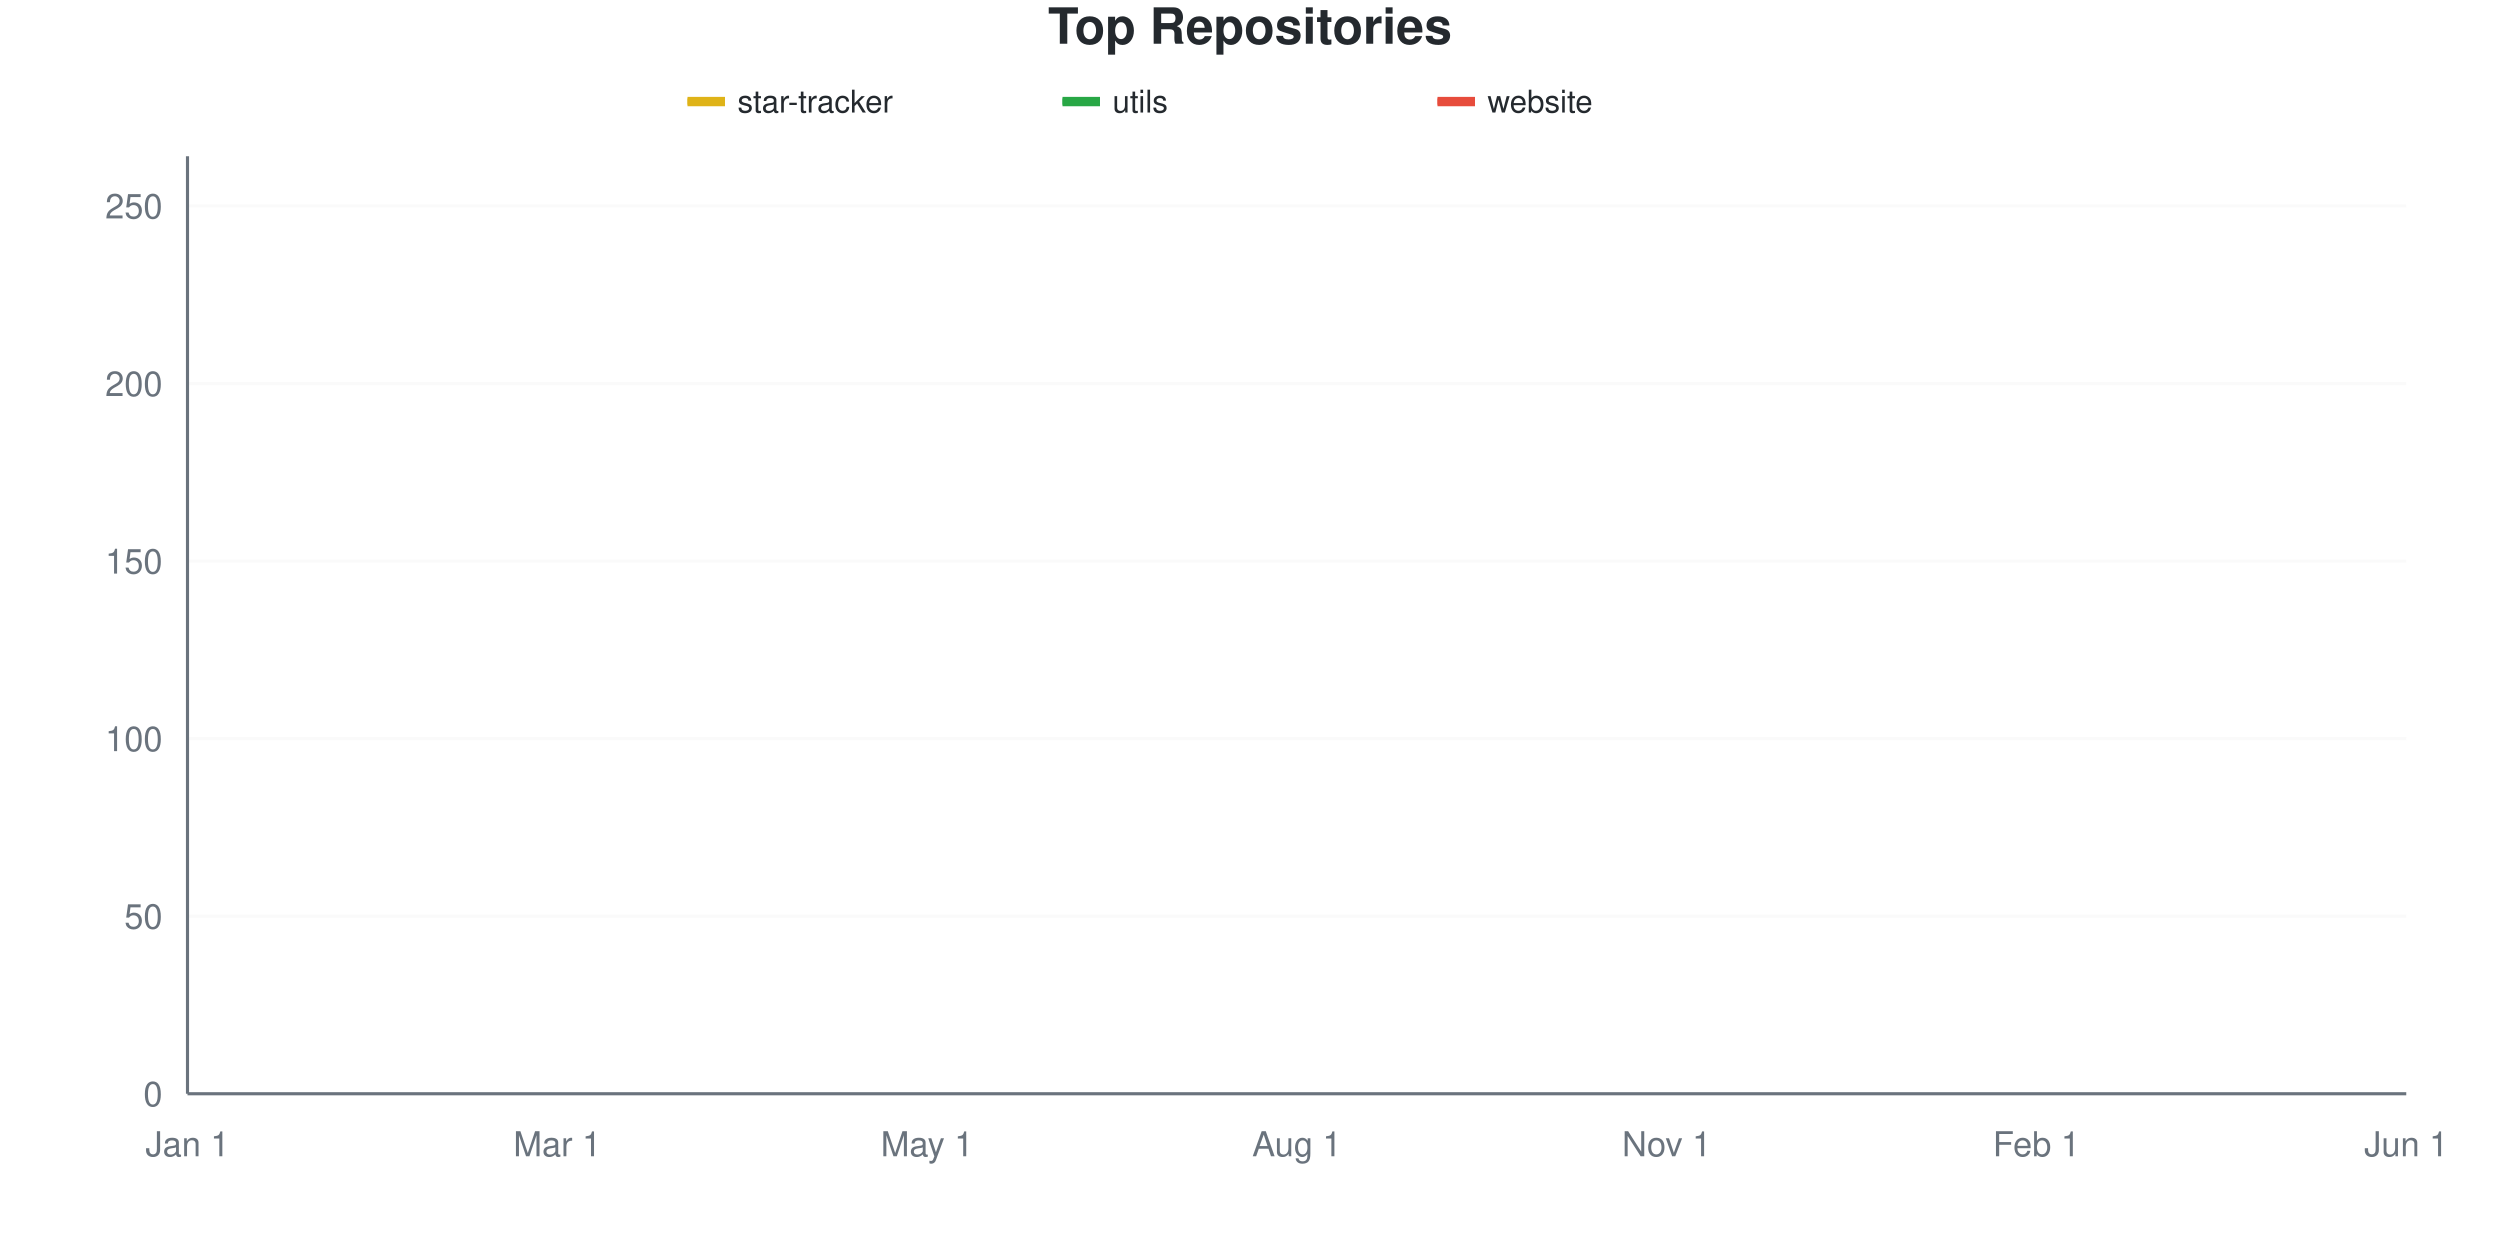
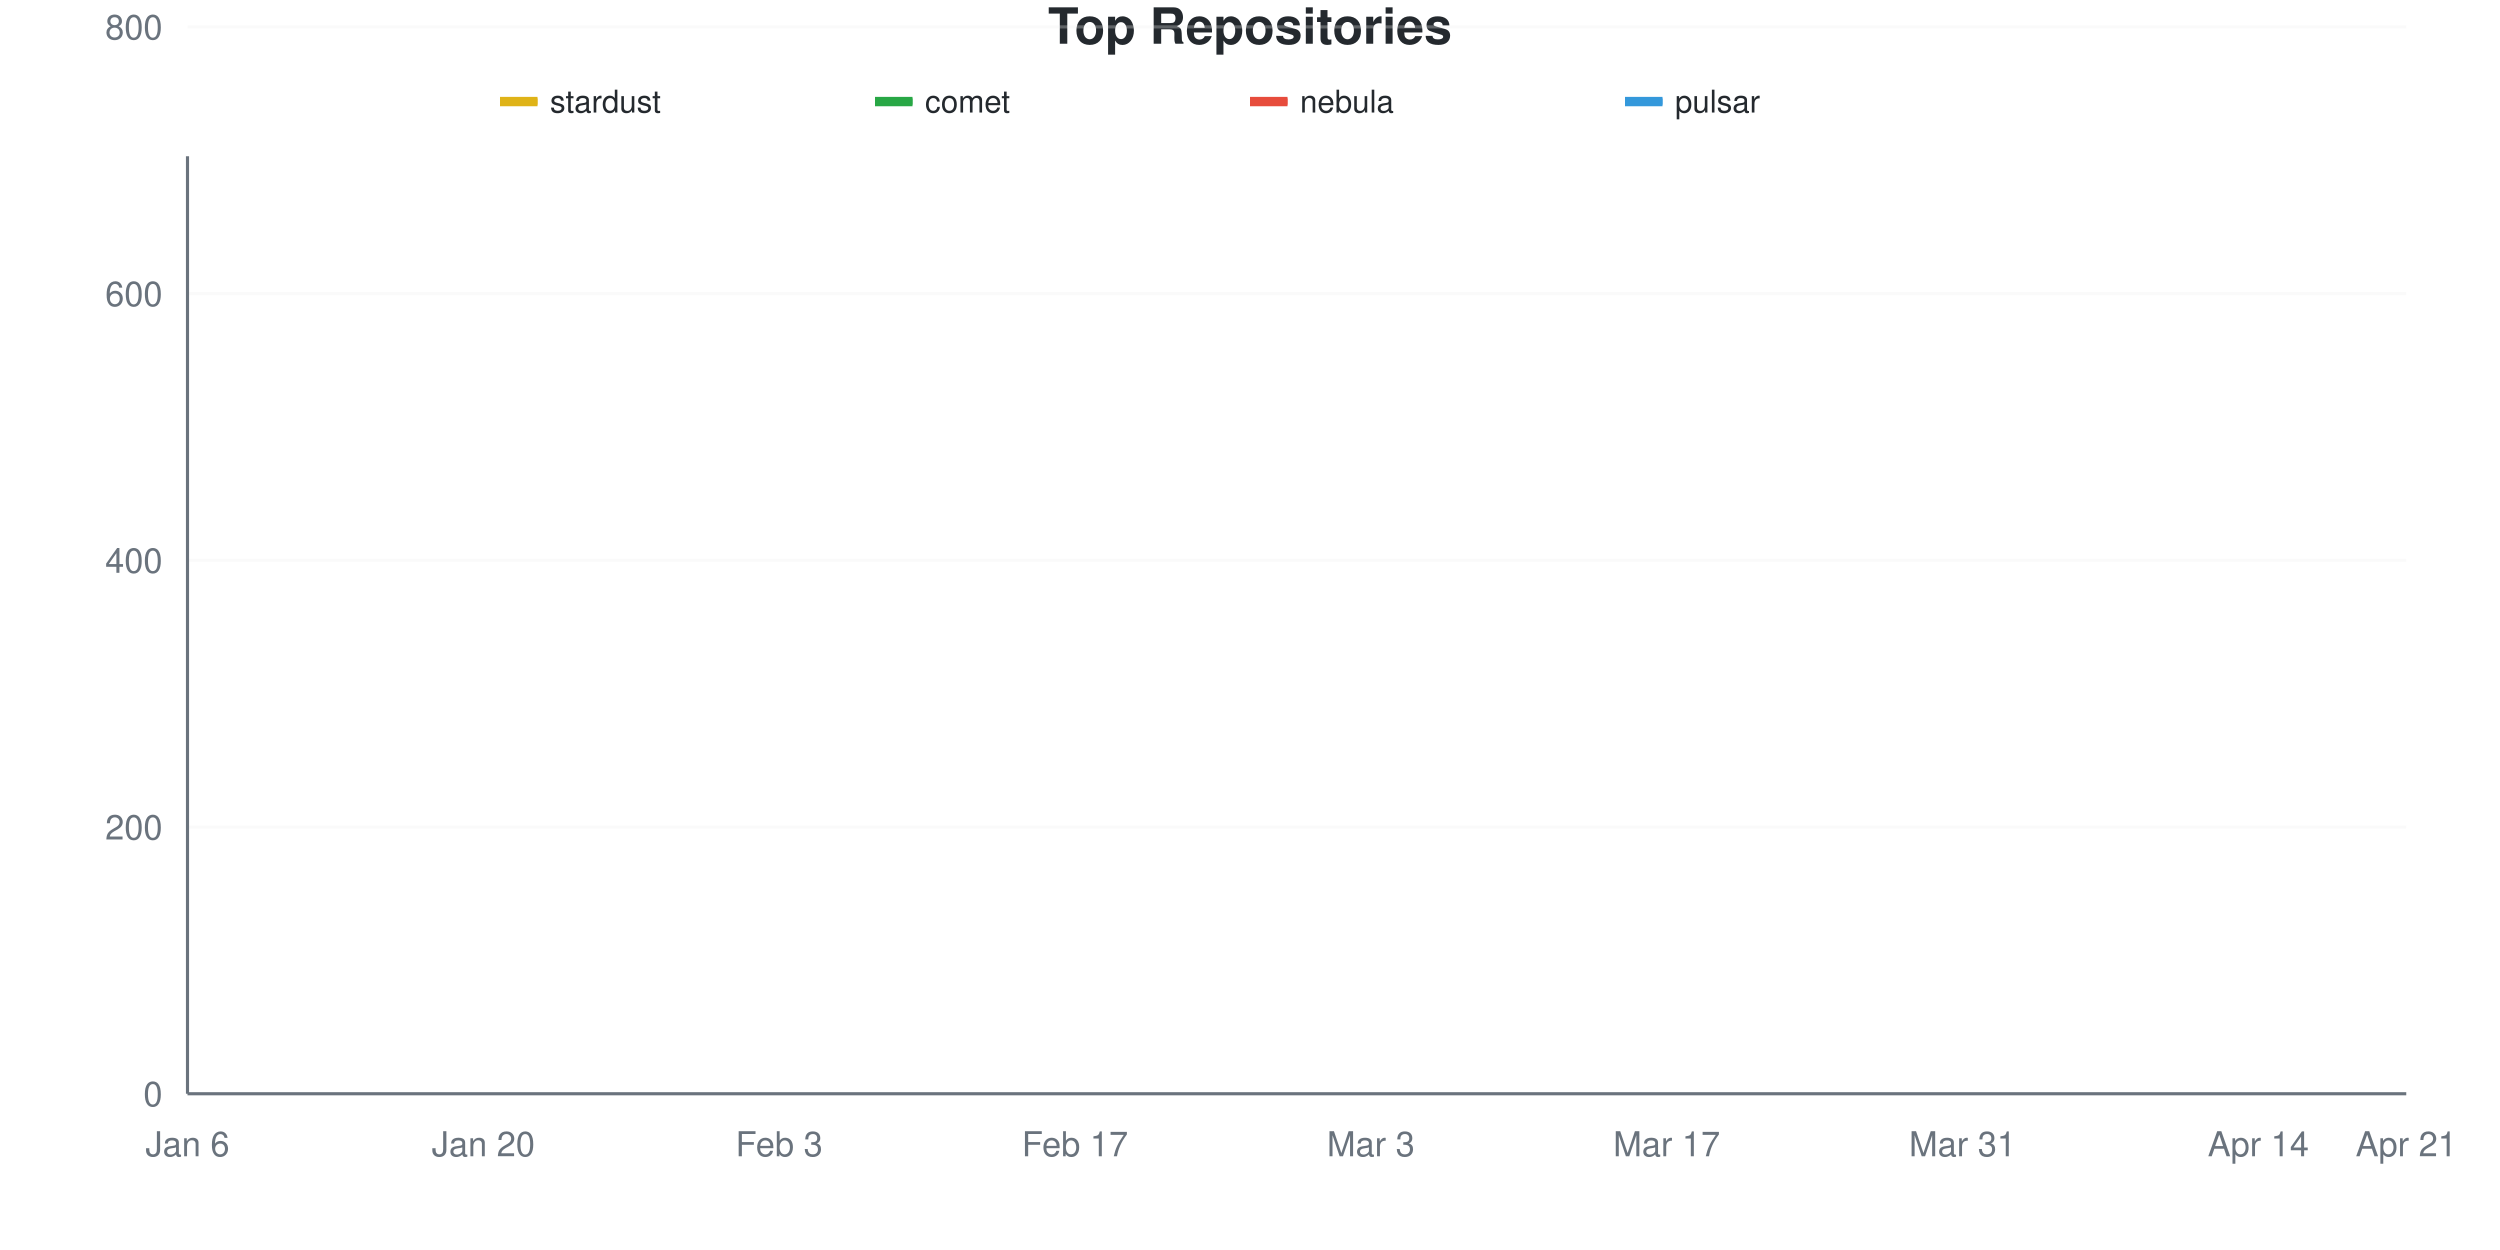
<svg xmlns="http://www.w3.org/2000/svg" viewBox="0 0 800 400" width="800" height="400">
  <style>
    @keyframes drawLine {
      to { stroke-dashoffset: 0; }
    }
    @keyframes fadeInPoint {
      from { opacity: 0; }
      to { opacity: 1; }
    }
    .data-line-0 {
-       stroke-dasharray: 1135;
-       stroke-dashoffset: 1135;
+       stroke-dasharray: 1129;
+       stroke-dashoffset: 1129;
      animation: drawLine 2s ease-out forwards;
    }
    .data-line-1 {
-       stroke-dasharray: 1107;
-       stroke-dashoffset: 1107;
+       stroke-dasharray: 1085;
+       stroke-dashoffset: 1085;
      animation: drawLine 2s ease-out forwards;
    }
    .data-line-2 {
-       stroke-dasharray: 1086;
-       stroke-dashoffset: 1086;
+       stroke-dasharray: 1072;
+       stroke-dashoffset: 1072;
+       animation: drawLine 2s ease-out forwards;
+     }
+     .data-line-3 {
+       stroke-dasharray: 1067;
+       stroke-dashoffset: 1067;
      animation: drawLine 2s ease-out forwards;
    }
    .data-point {
      opacity: 0;
      animation: fadeInPoint 0.5s ease-out forwards;
    }
    .chart-bg { fill: #fff; }
    .chart-text { fill: #24292e; }
    .chart-muted { fill: #6a737d; }
    .chart-grid { stroke: #eee; }
    .chart-axis { stroke: #6a737d; }
    @media (prefers-color-scheme: dark) {
      .chart-bg { fill: #0d1117; }
      .chart-text { fill: #e6edf3; }
      .chart-muted { fill: #8b949e; }
      .chart-grid { stroke: #21262d; }
      .chart-axis { stroke: #8b949e; }
    }
  </style>
  <rect width="800" height="400" class="chart-bg" />
  <text x="400" y="14" text-anchor="middle" class="chart-text" font-size="16" font-weight="bold" font-family="-apple-system, BlinkMacSystemFont, 'Segoe UI', Helvetica, Arial, sans-serif">Top Repositories</text>
  <g class="legend">
-     <rect x="220" y="31" width="12" height="3" fill="#dfb317" />
-     <line x1="220" y1="32.5" x2="232" y2="32.5" stroke="#dfb317" stroke-width="2" />
-     <text x="236" y="36" class="chart-text" font-size="10" font-family="-apple-system, BlinkMacSystemFont, 'Segoe UI', Helvetica, Arial, sans-serif">star-tracker</text>
-     <rect x="340" y="31" width="12" height="3" fill="#28a745" />
-     <line x1="340" y1="32.5" x2="352" y2="32.5" stroke="#28a745" stroke-width="2" />
-     <text x="356" y="36" class="chart-text" font-size="10" font-family="-apple-system, BlinkMacSystemFont, 'Segoe UI', Helvetica, Arial, sans-serif">utils</text>
-     <rect x="460" y="31" width="12" height="3" fill="#e74c3c" />
-     <line x1="460" y1="32.5" x2="472" y2="32.5" stroke="#e74c3c" stroke-width="2" />
-     <text x="476" y="36" class="chart-text" font-size="10" font-family="-apple-system, BlinkMacSystemFont, 'Segoe UI', Helvetica, Arial, sans-serif">website</text>
+     <rect x="160" y="31" width="12" height="3" fill="#dfb317" />
+     <line x1="160" y1="32.5" x2="172" y2="32.5" stroke="#dfb317" stroke-width="2" />
+     <text x="176" y="36" class="chart-text" font-size="10" font-family="-apple-system, BlinkMacSystemFont, 'Segoe UI', Helvetica, Arial, sans-serif">stardust</text>
+     <rect x="280" y="31" width="12" height="3" fill="#28a745" />
+     <line x1="280" y1="32.5" x2="292" y2="32.5" stroke="#28a745" stroke-width="2" />
+     <text x="296" y="36" class="chart-text" font-size="10" font-family="-apple-system, BlinkMacSystemFont, 'Segoe UI', Helvetica, Arial, sans-serif">comet</text>
+     <rect x="400" y="31" width="12" height="3" fill="#e74c3c" />
+     <line x1="400" y1="32.5" x2="412" y2="32.5" stroke="#e74c3c" stroke-width="2" />
+     <text x="416" y="36" class="chart-text" font-size="10" font-family="-apple-system, BlinkMacSystemFont, 'Segoe UI', Helvetica, Arial, sans-serif">nebula</text>
+     <rect x="520" y="31" width="12" height="3" fill="#3498db" />
+     <line x1="520" y1="32.5" x2="532" y2="32.5" stroke="#3498db" stroke-width="2" />
+     <text x="536" y="36" class="chart-text" font-size="10" font-family="-apple-system, BlinkMacSystemFont, 'Segoe UI', Helvetica, Arial, sans-serif">pulsar</text>
  </g>
  <g class="grid">
    <line x1="60" y1="350" x2="770" y2="350" class="chart-grid" stroke-opacity="0.3" />
    <text x="52" y="354" text-anchor="end" class="chart-muted" font-size="11" font-family="-apple-system, BlinkMacSystemFont, 'Segoe UI', Helvetica, Arial, sans-serif">0</text>
-     <line x1="60" y1="293.182" x2="770" y2="293.182" class="chart-grid" stroke-opacity="0.3" />
-     <text x="52" y="297.182" text-anchor="end" class="chart-muted" font-size="11" font-family="-apple-system, BlinkMacSystemFont, 'Segoe UI', Helvetica, Arial, sans-serif">50</text>
-     <line x1="60" y1="236.364" x2="770" y2="236.364" class="chart-grid" stroke-opacity="0.3" />
-     <text x="52" y="240.364" text-anchor="end" class="chart-muted" font-size="11" font-family="-apple-system, BlinkMacSystemFont, 'Segoe UI', Helvetica, Arial, sans-serif">100</text>
-     <line x1="60" y1="179.545" x2="770" y2="179.545" class="chart-grid" stroke-opacity="0.3" />
-     <text x="52" y="183.545" text-anchor="end" class="chart-muted" font-size="11" font-family="-apple-system, BlinkMacSystemFont, 'Segoe UI', Helvetica, Arial, sans-serif">150</text>
-     <line x1="60" y1="122.727" x2="770" y2="122.727" class="chart-grid" stroke-opacity="0.3" />
-     <text x="52" y="126.727" text-anchor="end" class="chart-muted" font-size="11" font-family="-apple-system, BlinkMacSystemFont, 'Segoe UI', Helvetica, Arial, sans-serif">200</text>
-     <line x1="60" y1="65.909" x2="770" y2="65.909" class="chart-grid" stroke-opacity="0.3" />
-     <text x="52" y="69.909" text-anchor="end" class="chart-muted" font-size="11" font-family="-apple-system, BlinkMacSystemFont, 'Segoe UI', Helvetica, Arial, sans-serif">250</text>
+     <line x1="60" y1="264.651" x2="770" y2="264.651" class="chart-grid" stroke-opacity="0.3" />
+     <text x="52" y="268.651" text-anchor="end" class="chart-muted" font-size="11" font-family="-apple-system, BlinkMacSystemFont, 'Segoe UI', Helvetica, Arial, sans-serif">200</text>
+     <line x1="60" y1="179.303" x2="770" y2="179.303" class="chart-grid" stroke-opacity="0.3" />
+     <text x="52" y="183.303" text-anchor="end" class="chart-muted" font-size="11" font-family="-apple-system, BlinkMacSystemFont, 'Segoe UI', Helvetica, Arial, sans-serif">400</text>
+     <line x1="60" y1="93.954" x2="770" y2="93.954" class="chart-grid" stroke-opacity="0.3" />
+     <text x="52" y="97.954" text-anchor="end" class="chart-muted" font-size="11" font-family="-apple-system, BlinkMacSystemFont, 'Segoe UI', Helvetica, Arial, sans-serif">600</text>
+     <line x1="60" y1="8.606" x2="770" y2="8.606" class="chart-grid" stroke-opacity="0.3" />
+     <text x="52" y="12.606" text-anchor="end" class="chart-muted" font-size="11" font-family="-apple-system, BlinkMacSystemFont, 'Segoe UI', Helvetica, Arial, sans-serif">800</text>
  </g>
  <g class="milestones">
    
  </g>
  <g class="x-axis">
-     <text x="60" y="370" text-anchor="middle" class="chart-muted" font-size="11" font-family="-apple-system, BlinkMacSystemFont, 'Segoe UI', Helvetica, Arial, sans-serif">Jan 1</text>
-     <text x="178.333" y="370" text-anchor="middle" class="chart-muted" font-size="11" font-family="-apple-system, BlinkMacSystemFont, 'Segoe UI', Helvetica, Arial, sans-serif">Mar 1</text>
-     <text x="296.667" y="370" text-anchor="middle" class="chart-muted" font-size="11" font-family="-apple-system, BlinkMacSystemFont, 'Segoe UI', Helvetica, Arial, sans-serif">May 1</text>
-     <text x="415" y="370" text-anchor="middle" class="chart-muted" font-size="11" font-family="-apple-system, BlinkMacSystemFont, 'Segoe UI', Helvetica, Arial, sans-serif">Aug 1</text>
-     <text x="533.333" y="370" text-anchor="middle" class="chart-muted" font-size="11" font-family="-apple-system, BlinkMacSystemFont, 'Segoe UI', Helvetica, Arial, sans-serif">Nov 1</text>
-     <text x="651.667" y="370" text-anchor="middle" class="chart-muted" font-size="11" font-family="-apple-system, BlinkMacSystemFont, 'Segoe UI', Helvetica, Arial, sans-serif">Feb 1</text>
-     <text x="770" y="370" text-anchor="middle" class="chart-muted" font-size="11" font-family="-apple-system, BlinkMacSystemFont, 'Segoe UI', Helvetica, Arial, sans-serif">Jun 1</text>
+     <text x="60" y="370" text-anchor="middle" class="chart-muted" font-size="11" font-family="-apple-system, BlinkMacSystemFont, 'Segoe UI', Helvetica, Arial, sans-serif">Jan 6</text>
+     <text x="154.667" y="370" text-anchor="middle" class="chart-muted" font-size="11" font-family="-apple-system, BlinkMacSystemFont, 'Segoe UI', Helvetica, Arial, sans-serif">Jan 20</text>
+     <text x="249.333" y="370" text-anchor="middle" class="chart-muted" font-size="11" font-family="-apple-system, BlinkMacSystemFont, 'Segoe UI', Helvetica, Arial, sans-serif">Feb 3</text>
+     <text x="344" y="370" text-anchor="middle" class="chart-muted" font-size="11" font-family="-apple-system, BlinkMacSystemFont, 'Segoe UI', Helvetica, Arial, sans-serif">Feb 17</text>
+     <text x="438.667" y="370" text-anchor="middle" class="chart-muted" font-size="11" font-family="-apple-system, BlinkMacSystemFont, 'Segoe UI', Helvetica, Arial, sans-serif">Mar 3</text>
+     <text x="533.333" y="370" text-anchor="middle" class="chart-muted" font-size="11" font-family="-apple-system, BlinkMacSystemFont, 'Segoe UI', Helvetica, Arial, sans-serif">Mar 17</text>
+     <text x="628" y="370" text-anchor="middle" class="chart-muted" font-size="11" font-family="-apple-system, BlinkMacSystemFont, 'Segoe UI', Helvetica, Arial, sans-serif">Mar 31</text>
+     <text x="722.667" y="370" text-anchor="middle" class="chart-muted" font-size="11" font-family="-apple-system, BlinkMacSystemFont, 'Segoe UI', Helvetica, Arial, sans-serif">Apr 14</text>
+     <text x="770" y="370" text-anchor="middle" class="chart-muted" font-size="11" font-family="-apple-system, BlinkMacSystemFont, 'Segoe UI', Helvetica, Arial, sans-serif">Apr 21</text>
  </g>
  <line x1="60" y1="50" x2="60" y2="350" class="chart-axis" stroke-width="1" />
  <line x1="60" y1="350" x2="770" y2="350" class="chart-axis" stroke-width="1" />
-   <path d="M60,336.364 C75.778,332.121 146.778,314.545 178.333,304.545 C209.889,294.545 265.111,273.485 296.667,261.364 C328.222,249.242 383.444,226.818 415,213.636 C446.556,200.455 501.778,175.379 533.333,162.5 C564.889,149.621 620.111,128.409 651.667,117.045 C683.222,105.682 754.222,82.576 770,77.273" fill="none" stroke="#dfb317" stroke-width="2.5" class="data-line-0" />
-   <path d="M60,344.318 C75.778,342.045 146.778,333.333 178.333,327.273 C209.889,321.212 265.111,307.955 296.667,298.864 C328.222,289.773 383.444,270.152 415,259.091 C446.556,248.03 501.778,226.515 533.333,215.909 C564.889,205.303 620.111,188.182 651.667,179.545 C683.222,170.909 754.222,154.924 770,151.136" fill="none" stroke="#28a745" stroke-width="2.5" class="data-line-1" />
-   <path d="M60,346.591 C75.778,345.53 146.778,341.97 178.333,338.636 C209.889,335.303 265.111,326.894 296.667,321.591 C328.222,316.288 383.444,305.682 415,298.864 C446.556,292.045 501.778,278.03 533.333,270.455 C564.889,262.879 620.111,249.621 651.667,242.045 C683.222,234.47 754.222,217.424 770,213.636" fill="none" stroke="#e74c3c" stroke-width="2.5" class="data-line-2" />
+   <path d="M60,315.861 C66.311,315.121 94.711,312.191 107.333,310.313 C119.956,308.435 142.044,304.395 154.667,301.778 C167.289,299.161 189.378,293.812 202,290.683 C214.622,287.553 236.711,281.778 249.333,278.307 C261.956,274.836 284.044,268.464 296.667,264.651 C309.289,260.839 331.378,253.869 344,249.716 C356.622,245.562 378.711,237.881 391.333,233.499 C403.956,229.118 426.044,221.465 438.667,216.856 C451.289,212.248 473.378,203.77 486,198.933 C498.622,194.097 520.711,185.647 533.333,180.583 C545.956,175.519 568.044,166.245 580.667,160.953 C593.289,155.661 615.378,146.302 628,140.896 C640.622,135.491 662.711,125.989 675.333,120.413 C687.956,114.836 710.044,104.879 722.667,99.075 C735.289,93.272 763.689,79.844 770,76.885" fill="none" stroke="#dfb317" stroke-width="2.5" class="data-line-0" />
+   <path d="M60,328.663 C66.311,328.265 94.711,326.7 107.333,325.676 C119.956,324.651 142.044,322.461 154.667,320.982 C167.289,319.502 189.378,316.344 202,314.58 C214.622,312.817 236.711,309.687 249.333,307.752 C261.956,305.818 284.044,302.176 296.667,300.071 C309.289,297.966 331.378,294.239 344,291.963 C356.622,289.687 378.711,285.448 391.333,283.001 C403.956,280.555 426.044,276.174 438.667,273.613 C451.289,271.053 473.378,266.472 486,263.798 C498.622,261.124 520.711,256.344 533.333,253.556 C545.956,250.768 568.044,245.789 580.667,242.888 C593.289,239.986 615.378,234.808 628,231.792 C640.622,228.777 662.711,223.343 675.333,220.27 C687.956,217.198 710.044,211.935 722.667,208.748 C735.289,205.562 763.689,198.023 770,196.373" fill="none" stroke="#28a745" stroke-width="2.5" class="data-line-1" />
+   <path d="M60,337.198 C66.311,336.97 94.711,336.117 107.333,335.491 C119.956,334.865 142.044,333.357 154.667,332.504 C167.289,331.65 189.378,330.057 202,329.09 C214.622,328.122 236.711,326.387 249.333,325.249 C261.956,324.111 284.044,321.807 296.667,320.555 C309.289,319.303 331.378,317.169 344,315.861 C356.622,314.552 378.711,312.162 391.333,310.74 C403.956,309.317 426.044,306.671 438.667,305.192 C451.289,303.713 473.378,301.181 486,299.644 C498.622,298.108 520.711,295.32 533.333,293.67 C545.956,292.02 568.044,288.976 580.667,287.269 C593.289,285.562 615.378,282.575 628,280.868 C640.622,279.161 662.711,276.23 675.333,274.467 C687.956,272.703 710.044,269.516 722.667,267.639 C735.289,265.761 763.689,261.351 770,260.384" fill="none" stroke="#e74c3c" stroke-width="2.5" class="data-line-2" />
+   <path d="M60,344.879 C66.311,344.765 94.711,344.31 107.333,344.026 C119.956,343.741 142.044,343.144 154.667,342.745 C167.289,342.347 189.378,341.494 202,341.038 C214.622,340.583 236.711,339.844 249.333,339.331 C261.956,338.819 284.044,337.767 296.667,337.198 C309.289,336.629 331.378,335.69 344,335.064 C356.622,334.438 378.711,333.186 391.333,332.504 C403.956,331.821 426.044,330.626 438.667,329.943 C451.289,329.26 473.378,328.122 486,327.383 C498.622,326.643 520.711,325.135 533.333,324.395 C545.956,323.656 568.044,322.575 580.667,321.835 C593.289,321.095 615.378,319.701 628,318.848 C640.622,317.994 662.711,316.287 675.333,315.434 C687.956,314.58 710.044,313.3 722.667,312.447 C735.289,311.593 763.689,309.488 770,309.033" fill="none" stroke="#3498db" stroke-width="2.5" class="data-line-3" />
  <g class="points">
-     <circle cx="60" cy="336.364" r="4" fill="#dfb317" class="data-point" style="animation-delay: 1.50s" />
-     <circle cx="178.333" cy="304.545" r="4" fill="#dfb317" class="data-point" style="animation-delay: 1.55s" />
-     <circle cx="296.667" cy="261.364" r="4" fill="#dfb317" class="data-point" style="animation-delay: 1.60s" />
-     <circle cx="415" cy="213.636" r="4" fill="#dfb317" class="data-point" style="animation-delay: 1.65s" />
-     <circle cx="533.333" cy="162.5" r="4" fill="#dfb317" class="data-point" style="animation-delay: 1.70s" />
-     <circle cx="651.667" cy="117.045" r="4" fill="#dfb317" class="data-point" style="animation-delay: 1.75s" />
-     <circle cx="770" cy="77.273" r="4" fill="#dfb317" class="data-point" style="animation-delay: 1.80s" />
-     <circle cx="60" cy="344.318" r="4" fill="#28a745" class="data-point" style="animation-delay: 1.50s" />
-     <circle cx="178.333" cy="327.273" r="4" fill="#28a745" class="data-point" style="animation-delay: 1.55s" />
-     <circle cx="296.667" cy="298.864" r="4" fill="#28a745" class="data-point" style="animation-delay: 1.60s" />
-     <circle cx="415" cy="259.091" r="4" fill="#28a745" class="data-point" style="animation-delay: 1.65s" />
-     <circle cx="533.333" cy="215.909" r="4" fill="#28a745" class="data-point" style="animation-delay: 1.70s" />
-     <circle cx="651.667" cy="179.545" r="4" fill="#28a745" class="data-point" style="animation-delay: 1.75s" />
-     <circle cx="770" cy="151.136" r="4" fill="#28a745" class="data-point" style="animation-delay: 1.80s" />
-     <circle cx="60" cy="346.591" r="4" fill="#e74c3c" class="data-point" style="animation-delay: 1.50s" />
-     <circle cx="178.333" cy="338.636" r="4" fill="#e74c3c" class="data-point" style="animation-delay: 1.55s" />
-     <circle cx="296.667" cy="321.591" r="4" fill="#e74c3c" class="data-point" style="animation-delay: 1.60s" />
-     <circle cx="415" cy="298.864" r="4" fill="#e74c3c" class="data-point" style="animation-delay: 1.65s" />
-     <circle cx="533.333" cy="270.455" r="4" fill="#e74c3c" class="data-point" style="animation-delay: 1.70s" />
-     <circle cx="651.667" cy="242.045" r="4" fill="#e74c3c" class="data-point" style="animation-delay: 1.75s" />
-     <circle cx="770" cy="213.636" r="4" fill="#e74c3c" class="data-point" style="animation-delay: 1.80s" />
+     <circle cx="60" cy="315.861" r="4" fill="#dfb317" class="data-point" style="animation-delay: 1.50s" />
+     <circle cx="107.333" cy="310.313" r="4" fill="#dfb317" class="data-point" style="animation-delay: 1.55s" />
+     <circle cx="154.667" cy="301.778" r="4" fill="#dfb317" class="data-point" style="animation-delay: 1.60s" />
+     <circle cx="202" cy="290.683" r="4" fill="#dfb317" class="data-point" style="animation-delay: 1.65s" />
+     <circle cx="249.333" cy="278.307" r="4" fill="#dfb317" class="data-point" style="animation-delay: 1.70s" />
+     <circle cx="296.667" cy="264.651" r="4" fill="#dfb317" class="data-point" style="animation-delay: 1.75s" />
+     <circle cx="344" cy="249.716" r="4" fill="#dfb317" class="data-point" style="animation-delay: 1.80s" />
+     <circle cx="391.333" cy="233.499" r="4" fill="#dfb317" class="data-point" style="animation-delay: 1.85s" />
+     <circle cx="438.667" cy="216.856" r="4" fill="#dfb317" class="data-point" style="animation-delay: 1.90s" />
+     <circle cx="486" cy="198.933" r="4" fill="#dfb317" class="data-point" style="animation-delay: 1.95s" />
+     <circle cx="533.333" cy="180.583" r="4" fill="#dfb317" class="data-point" style="animation-delay: 2.00s" />
+     <circle cx="580.667" cy="160.953" r="4" fill="#dfb317" class="data-point" style="animation-delay: 2.05s" />
+     <circle cx="628" cy="140.896" r="4" fill="#dfb317" class="data-point" style="animation-delay: 2.10s" />
+     <circle cx="675.333" cy="120.413" r="4" fill="#dfb317" class="data-point" style="animation-delay: 2.15s" />
+     <circle cx="722.667" cy="99.075" r="4" fill="#dfb317" class="data-point" style="animation-delay: 2.20s" />
+     <circle cx="770" cy="76.885" r="4" fill="#dfb317" class="data-point" style="animation-delay: 2.25s" />
+     <circle cx="60" cy="328.663" r="4" fill="#28a745" class="data-point" style="animation-delay: 1.50s" />
+     <circle cx="107.333" cy="325.676" r="4" fill="#28a745" class="data-point" style="animation-delay: 1.55s" />
+     <circle cx="154.667" cy="320.982" r="4" fill="#28a745" class="data-point" style="animation-delay: 1.60s" />
+     <circle cx="202" cy="314.58" r="4" fill="#28a745" class="data-point" style="animation-delay: 1.65s" />
+     <circle cx="249.333" cy="307.752" r="4" fill="#28a745" class="data-point" style="animation-delay: 1.70s" />
+     <circle cx="296.667" cy="300.071" r="4" fill="#28a745" class="data-point" style="animation-delay: 1.75s" />
+     <circle cx="344" cy="291.963" r="4" fill="#28a745" class="data-point" style="animation-delay: 1.80s" />
+     <circle cx="391.333" cy="283.001" r="4" fill="#28a745" class="data-point" style="animation-delay: 1.85s" />
+     <circle cx="438.667" cy="273.613" r="4" fill="#28a745" class="data-point" style="animation-delay: 1.90s" />
+     <circle cx="486" cy="263.798" r="4" fill="#28a745" class="data-point" style="animation-delay: 1.95s" />
+     <circle cx="533.333" cy="253.556" r="4" fill="#28a745" class="data-point" style="animation-delay: 2.00s" />
+     <circle cx="580.667" cy="242.888" r="4" fill="#28a745" class="data-point" style="animation-delay: 2.05s" />
+     <circle cx="628" cy="231.792" r="4" fill="#28a745" class="data-point" style="animation-delay: 2.10s" />
+     <circle cx="675.333" cy="220.27" r="4" fill="#28a745" class="data-point" style="animation-delay: 2.15s" />
+     <circle cx="722.667" cy="208.748" r="4" fill="#28a745" class="data-point" style="animation-delay: 2.20s" />
+     <circle cx="770" cy="196.373" r="4" fill="#28a745" class="data-point" style="animation-delay: 2.25s" />
+     <circle cx="60" cy="337.198" r="4" fill="#e74c3c" class="data-point" style="animation-delay: 1.50s" />
+     <circle cx="107.333" cy="335.491" r="4" fill="#e74c3c" class="data-point" style="animation-delay: 1.55s" />
+     <circle cx="154.667" cy="332.504" r="4" fill="#e74c3c" class="data-point" style="animation-delay: 1.60s" />
+     <circle cx="202" cy="329.09" r="4" fill="#e74c3c" class="data-point" style="animation-delay: 1.65s" />
+     <circle cx="249.333" cy="325.249" r="4" fill="#e74c3c" class="data-point" style="animation-delay: 1.70s" />
+     <circle cx="296.667" cy="320.555" r="4" fill="#e74c3c" class="data-point" style="animation-delay: 1.75s" />
+     <circle cx="344" cy="315.861" r="4" fill="#e74c3c" class="data-point" style="animation-delay: 1.80s" />
+     <circle cx="391.333" cy="310.74" r="4" fill="#e74c3c" class="data-point" style="animation-delay: 1.85s" />
+     <circle cx="438.667" cy="305.192" r="4" fill="#e74c3c" class="data-point" style="animation-delay: 1.90s" />
+     <circle cx="486" cy="299.644" r="4" fill="#e74c3c" class="data-point" style="animation-delay: 1.95s" />
+     <circle cx="533.333" cy="293.67" r="4" fill="#e74c3c" class="data-point" style="animation-delay: 2.00s" />
+     <circle cx="580.667" cy="287.269" r="4" fill="#e74c3c" class="data-point" style="animation-delay: 2.05s" />
+     <circle cx="628" cy="280.868" r="4" fill="#e74c3c" class="data-point" style="animation-delay: 2.10s" />
+     <circle cx="675.333" cy="274.467" r="4" fill="#e74c3c" class="data-point" style="animation-delay: 2.15s" />
+     <circle cx="722.667" cy="267.639" r="4" fill="#e74c3c" class="data-point" style="animation-delay: 2.20s" />
+     <circle cx="770" cy="260.384" r="4" fill="#e74c3c" class="data-point" style="animation-delay: 2.25s" />
+     <circle cx="60" cy="344.879" r="4" fill="#3498db" class="data-point" style="animation-delay: 1.50s" />
+     <circle cx="107.333" cy="344.026" r="4" fill="#3498db" class="data-point" style="animation-delay: 1.55s" />
+     <circle cx="154.667" cy="342.745" r="4" fill="#3498db" class="data-point" style="animation-delay: 1.60s" />
+     <circle cx="202" cy="341.038" r="4" fill="#3498db" class="data-point" style="animation-delay: 1.65s" />
+     <circle cx="249.333" cy="339.331" r="4" fill="#3498db" class="data-point" style="animation-delay: 1.70s" />
+     <circle cx="296.667" cy="337.198" r="4" fill="#3498db" class="data-point" style="animation-delay: 1.75s" />
+     <circle cx="344" cy="335.064" r="4" fill="#3498db" class="data-point" style="animation-delay: 1.80s" />
+     <circle cx="391.333" cy="332.504" r="4" fill="#3498db" class="data-point" style="animation-delay: 1.85s" />
+     <circle cx="438.667" cy="329.943" r="4" fill="#3498db" class="data-point" style="animation-delay: 1.90s" />
+     <circle cx="486" cy="327.383" r="4" fill="#3498db" class="data-point" style="animation-delay: 1.95s" />
+     <circle cx="533.333" cy="324.395" r="4" fill="#3498db" class="data-point" style="animation-delay: 2.00s" />
+     <circle cx="580.667" cy="321.835" r="4" fill="#3498db" class="data-point" style="animation-delay: 2.05s" />
+     <circle cx="628" cy="318.848" r="4" fill="#3498db" class="data-point" style="animation-delay: 2.10s" />
+     <circle cx="675.333" cy="315.434" r="4" fill="#3498db" class="data-point" style="animation-delay: 2.15s" />
+     <circle cx="722.667" cy="312.447" r="4" fill="#3498db" class="data-point" style="animation-delay: 2.20s" />
+     <circle cx="770" cy="309.033" r="4" fill="#3498db" class="data-point" style="animation-delay: 2.25s" />
  </g>
</svg>
